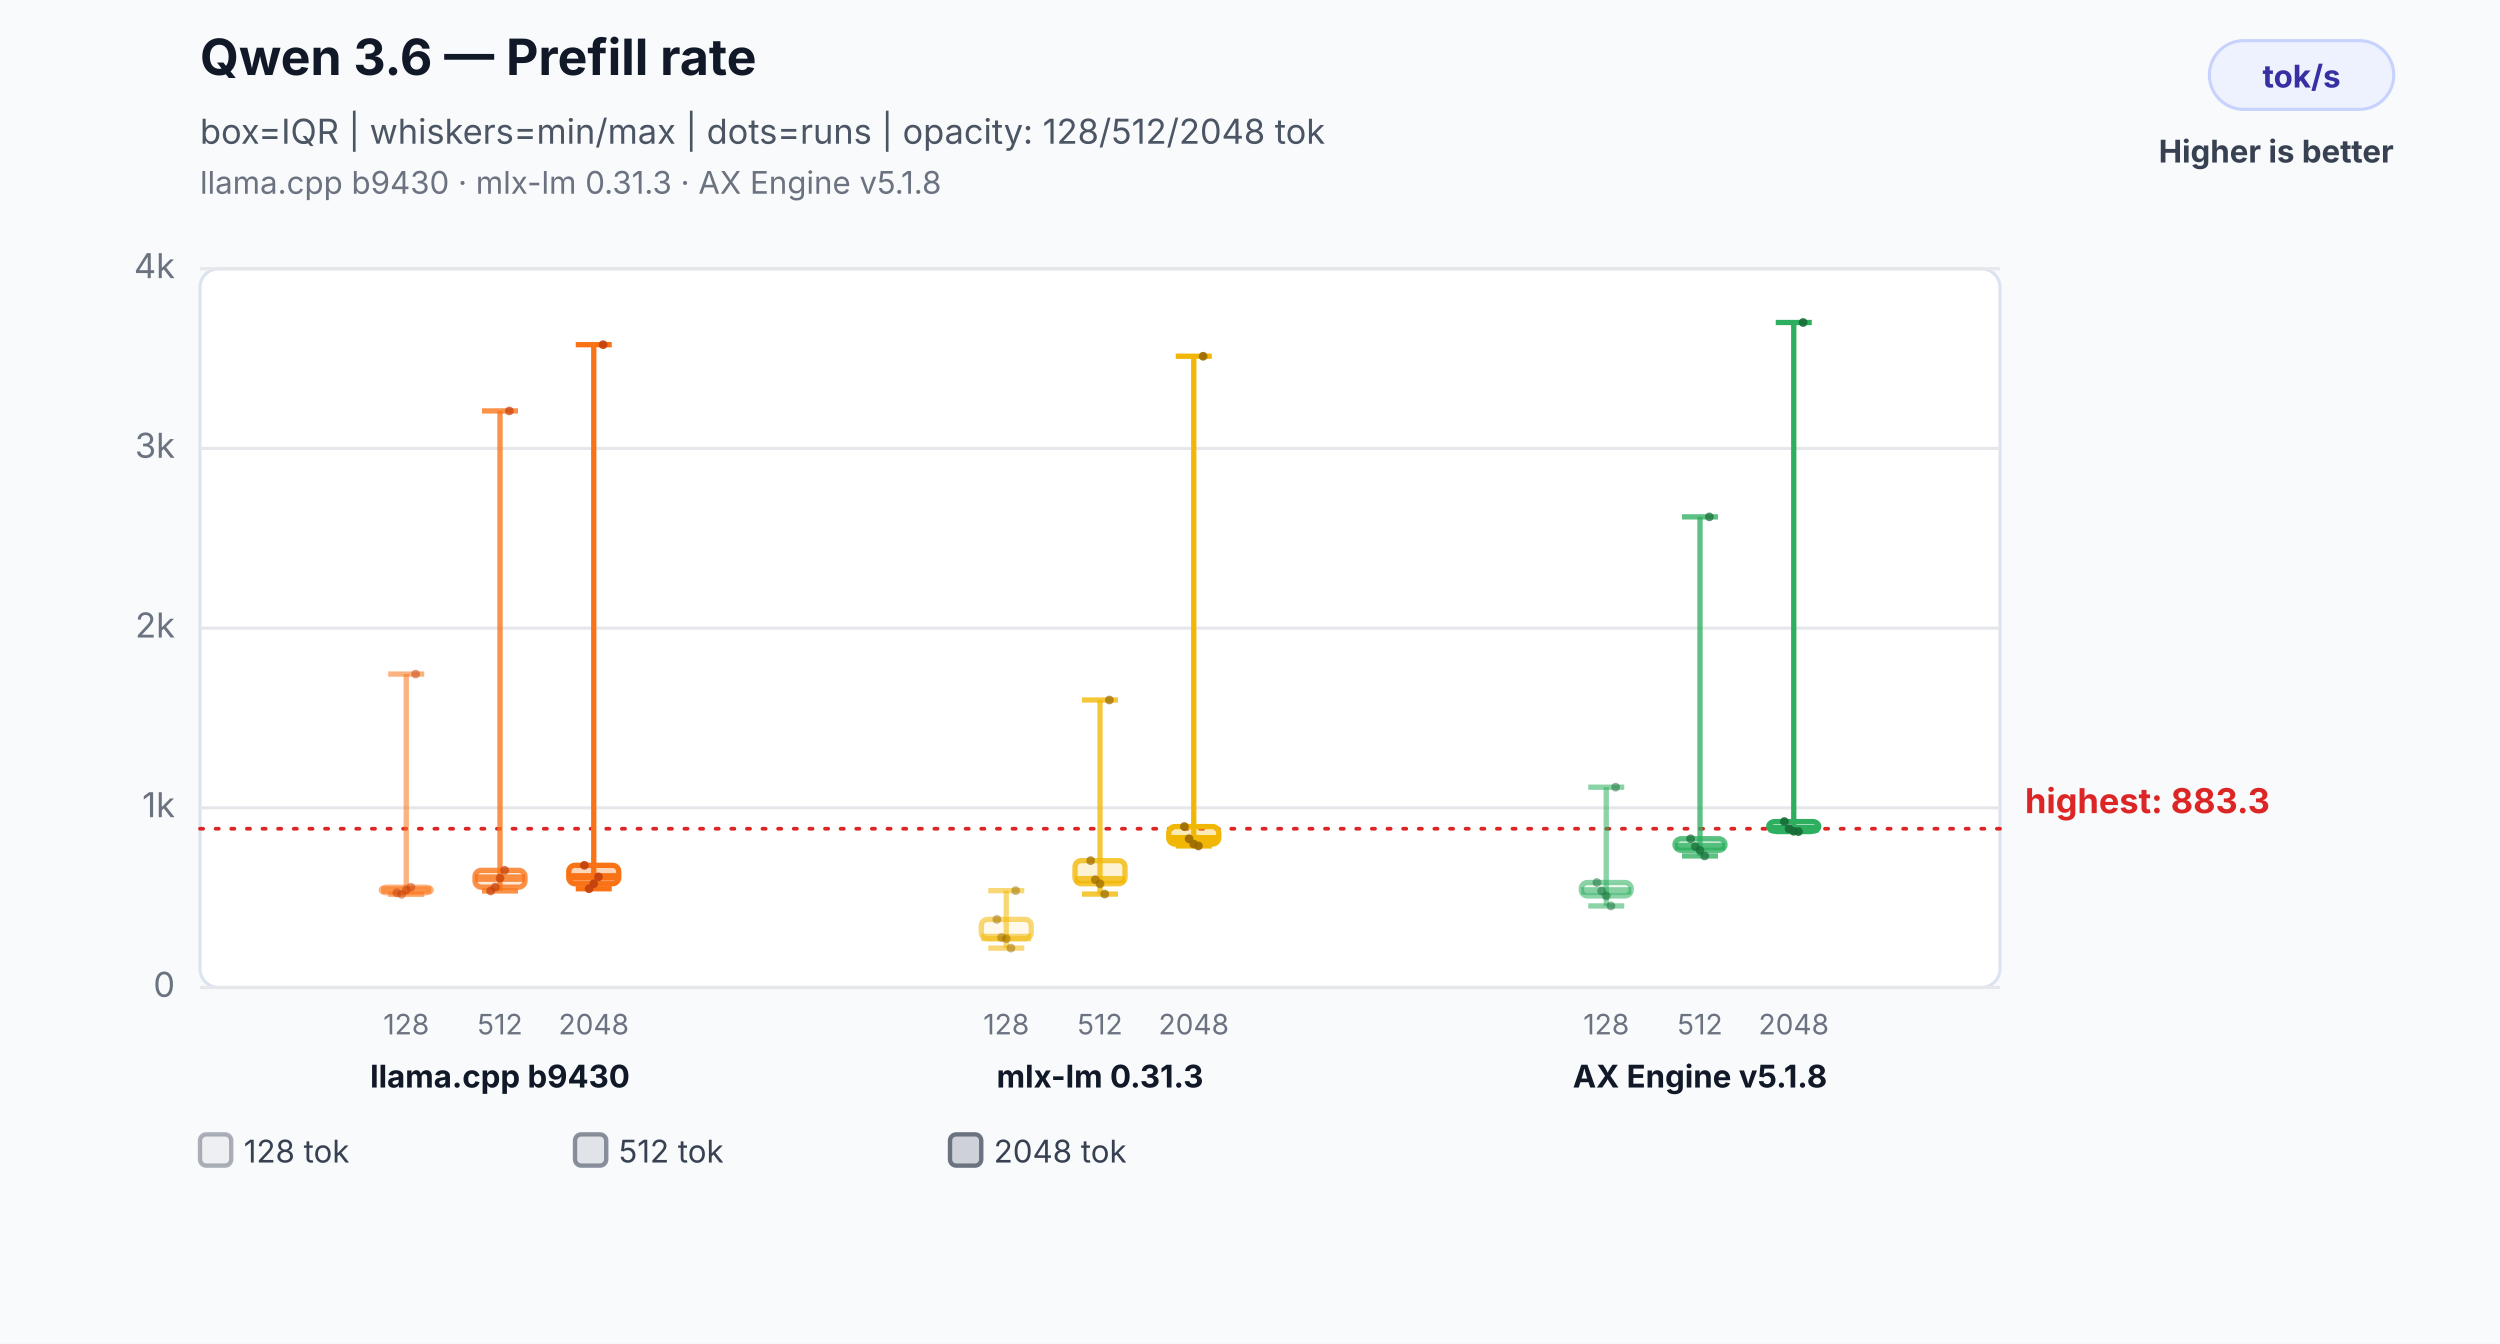
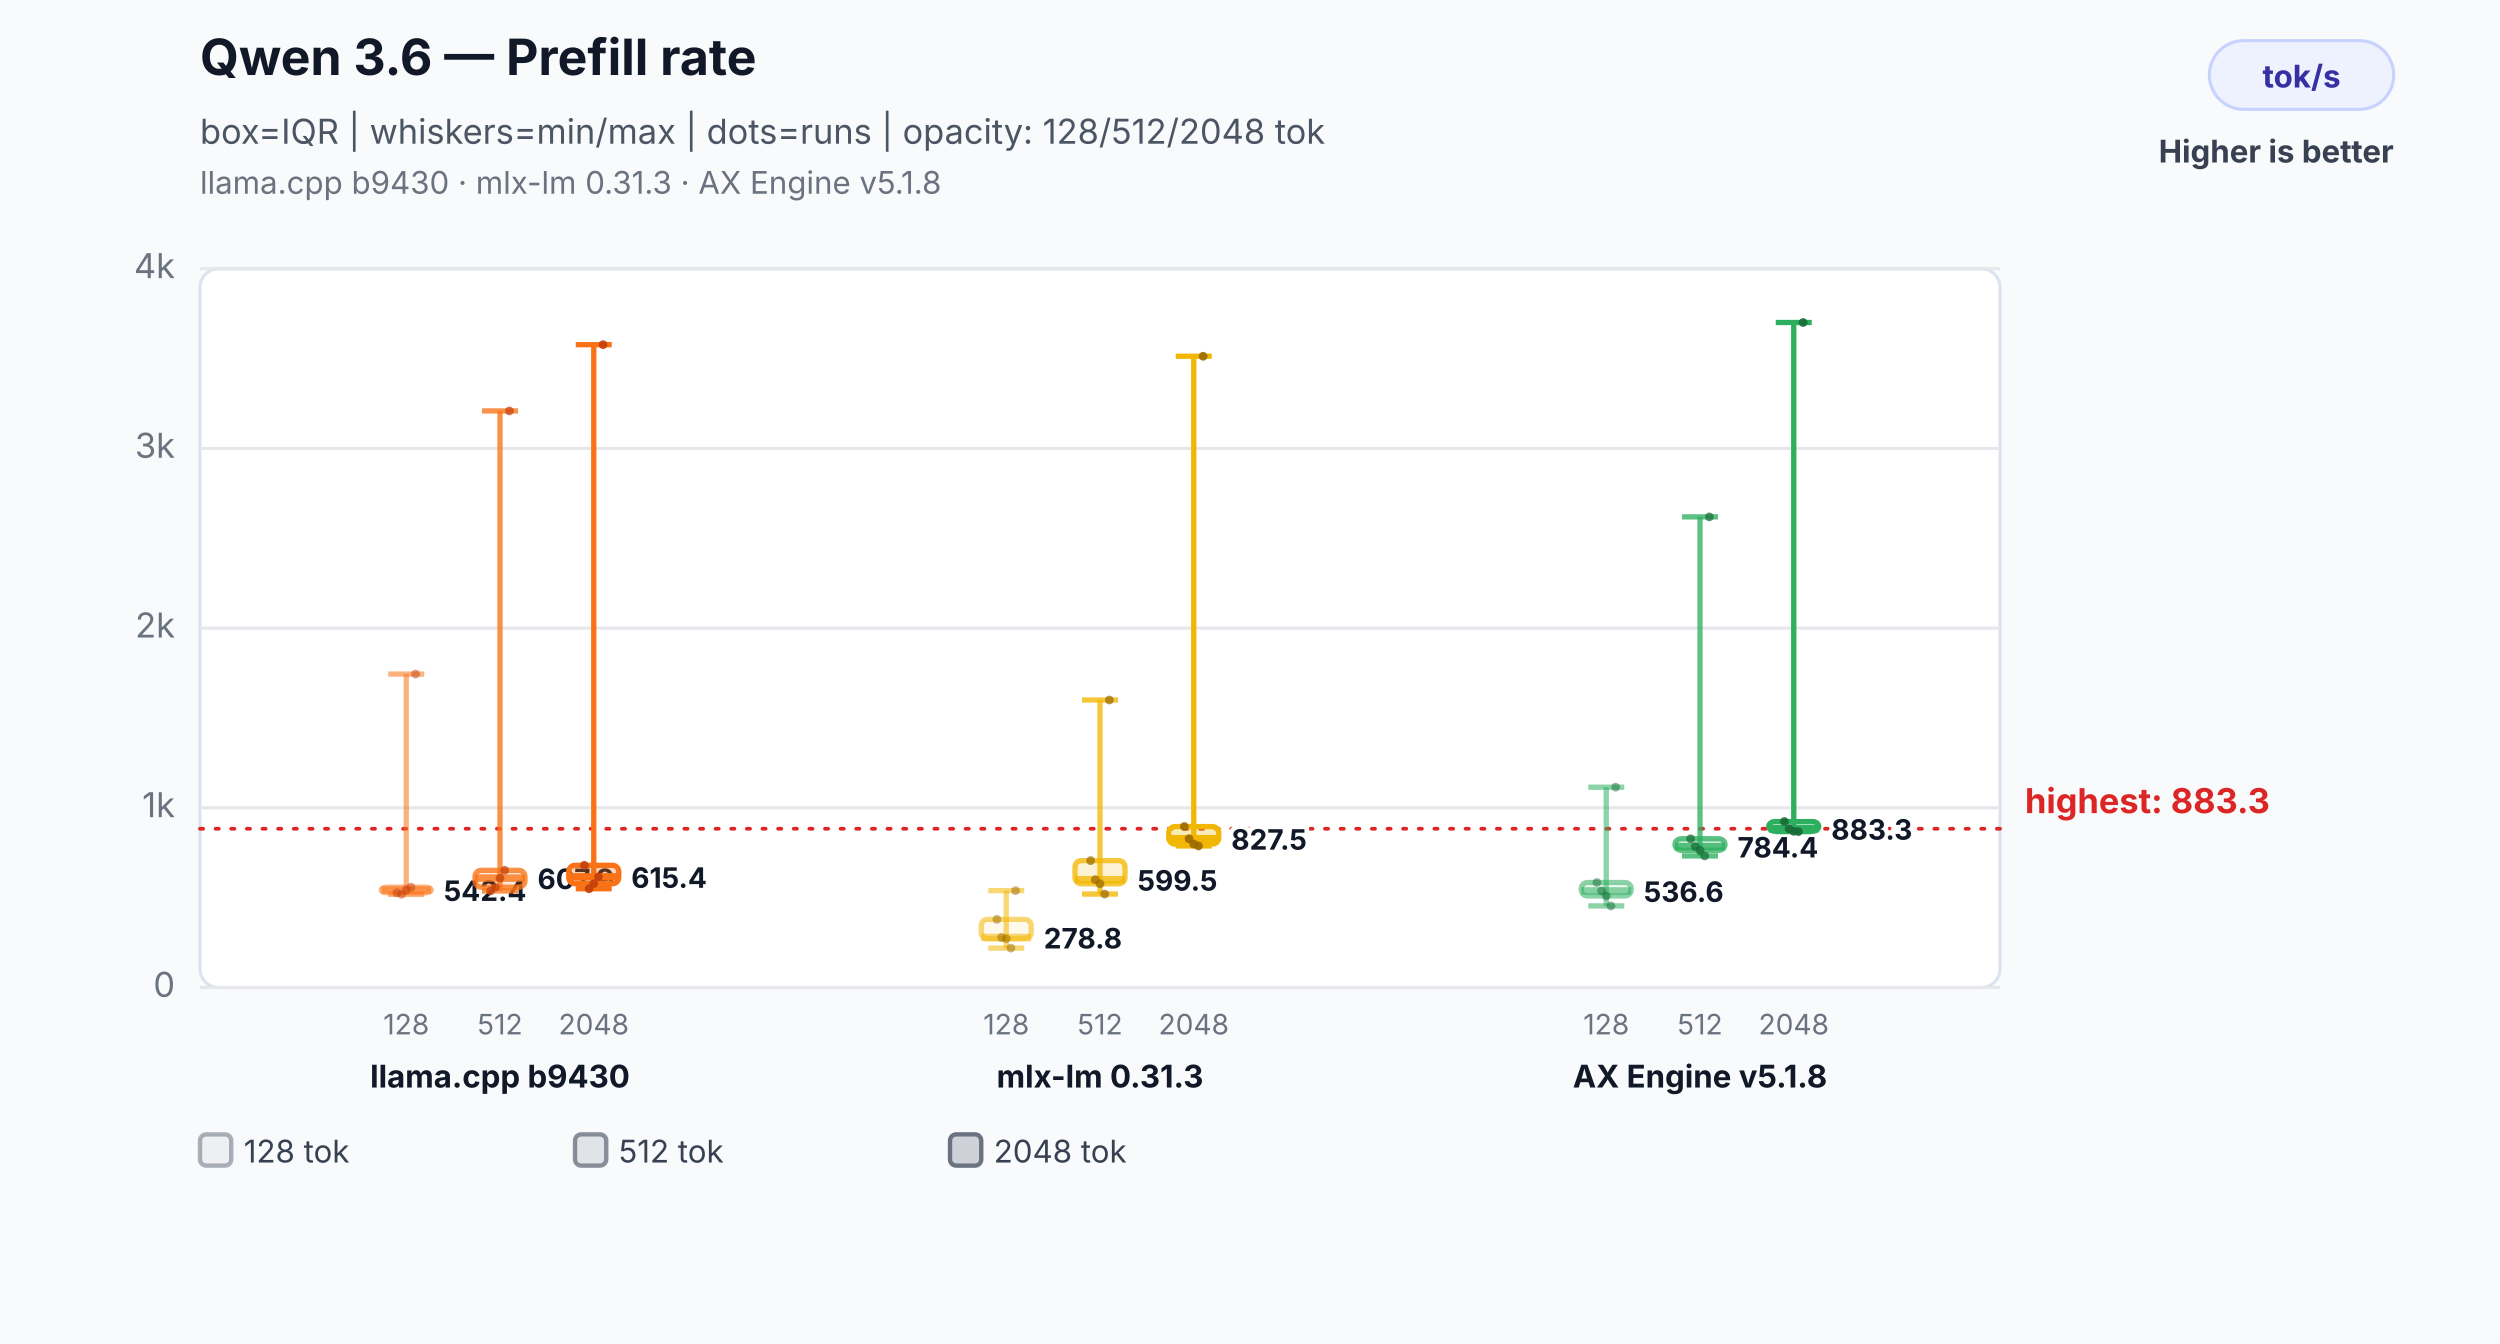
<svg xmlns="http://www.w3.org/2000/svg" width="800" height="430" viewBox="0 0 800 430" role="img" aria-labelledby="title desc">
  <rect width="800" height="430" fill="#f8fafc" />
  <text x="64" y="24" font-family="Inter,Segoe UI,Arial,sans-serif" font-size="16" font-weight="700" fill="#111827">Qwen 3.6 — Prefill rate</text>
  <text x="64" y="46" font-family="Inter,Segoe UI,Arial,sans-serif" font-size="11" fill="#4b5563">box=IQR | whiskers=min/max | dots=runs | opacity: 128/512/2048 tok</text>
  <text x="64" y="62" font-family="Inter,Segoe UI,Arial,sans-serif" font-size="10" fill="#6b7280">llama.cpp b9430 · mlx-lm 0.31.3 · AX Engine v5.1.8</text>
  <rect x="707" y="13" width="59" height="22" rx="11" fill="#eef2ff" stroke="#c7d2fe" />
  <text x="736.5" y="28" text-anchor="middle" font-family="Inter,Segoe UI,Arial,sans-serif" font-size="10" font-weight="700" fill="#3730a3">tok/s</text>
  <text x="766" y="52" text-anchor="end" font-family="Inter,Segoe UI,Arial,sans-serif" font-size="10" font-weight="700" fill="#374151">Higher is better</text>
  <rect x="64" y="86" width="576" height="230" rx="6" fill="#ffffff" stroke="#dbe3ef" />
  <line x1="64" y1="316.0" x2="640" y2="316.0" stroke="#e5e7eb" stroke-width="1" />
  <text x="56" y="319.0" text-anchor="end" font-family="Inter,Segoe UI,Arial,sans-serif" font-size="11" fill="#6b7280">0</text>
  <line x1="64" y1="258.5" x2="640" y2="258.5" stroke="#e5e7eb" stroke-width="1" />
  <text x="56" y="261.5" text-anchor="end" font-family="Inter,Segoe UI,Arial,sans-serif" font-size="11" fill="#6b7280">1k</text>
  <line x1="64" y1="201.0" x2="640" y2="201.0" stroke="#e5e7eb" stroke-width="1" />
  <text x="56" y="204.0" text-anchor="end" font-family="Inter,Segoe UI,Arial,sans-serif" font-size="11" fill="#6b7280">2k</text>
  <line x1="64" y1="143.5" x2="640" y2="143.5" stroke="#e5e7eb" stroke-width="1" />
  <text x="56" y="146.5" text-anchor="end" font-family="Inter,Segoe UI,Arial,sans-serif" font-size="11" fill="#6b7280">3k</text>
  <line x1="64" y1="86.0" x2="640" y2="86.0" stroke="#e5e7eb" stroke-width="1" />
  <text x="56" y="89.0" text-anchor="end" font-family="Inter,Segoe UI,Arial,sans-serif" font-size="11" fill="#6b7280">4k</text>
  <line x1="64" y1="265.2" x2="640" y2="265.2" stroke="#dc2626" stroke-width="1.2" stroke-dasharray="1 4" stroke-linecap="round" />
  <text x="648" y="260.2" text-anchor="start" font-family="Inter,Segoe UI,Arial,sans-serif" font-size="11" font-weight="700" fill="#dc2626" data-label="highest median">highest: 883.3</text>
  <line x1="130" y1="215.7" x2="130" y2="286.2" stroke="#f97316" stroke-opacity="0.55" stroke-width="1.7" />
  <line x1="124.24" y1="215.7" x2="135.76" y2="215.7" stroke="#f97316" stroke-opacity="0.55" stroke-width="1.7" />
  <line x1="124.24" y1="286.2" x2="135.76" y2="286.2" stroke="#f97316" stroke-opacity="0.55" stroke-width="1.7" />
  <rect x="122" y="283.9" width="16" height="1.8" rx="2" fill="#f97316" fill-opacity="0.08" stroke="#f97316" stroke-opacity="0.55" stroke-width="1.7" />
  <line x1="122" y1="284.8" x2="138" y2="284.8" stroke="#f97316" stroke-opacity="0.55" stroke-width="2.4" />
+   <text x="142" y="288.3" text-anchor="start" font-family="Inter,Segoe UI,Arial,sans-serif" font-size="9" font-weight="700" fill="#111827" stroke="#ffffff" stroke-width="3" paint-order="stroke">542.4</text>
  <text x="130" y="331" text-anchor="middle" font-family="Inter,Segoe UI,Arial,sans-serif" font-size="9" fill="#6b7280">128</text>
  <circle cx="127" cy="285.7" r="1.4" fill="#c2410c" fill-opacity="0.5" />
  <circle cx="128.5" cy="286.2" r="1.4" fill="#c2410c" fill-opacity="0.5" />
  <circle cx="130" cy="284.8" r="1.4" fill="#c2410c" fill-opacity="0.5" />
  <circle cx="131.5" cy="283.9" r="1.4" fill="#c2410c" fill-opacity="0.5" />
  <circle cx="133" cy="215.7" r="1.4" fill="#c2410c" fill-opacity="0.5" />
  <line x1="160" y1="131.5" x2="160" y2="285.1" stroke="#f97316" stroke-opacity="0.78" stroke-width="1.7" />
  <line x1="154.24" y1="131.5" x2="165.76" y2="131.5" stroke="#f97316" stroke-opacity="0.78" stroke-width="1.7" />
  <line x1="154.24" y1="285.1" x2="165.76" y2="285.1" stroke="#f97316" stroke-opacity="0.78" stroke-width="1.7" />
  <rect x="152" y="278.5" width="16" height="5.4" rx="2" fill="#f97316" fill-opacity="0.17" stroke="#f97316" stroke-opacity="0.78" stroke-width="1.7" />
  <line x1="152" y1="281.0" x2="168" y2="281.0" stroke="#f97316" stroke-opacity="0.78" stroke-width="2.4" />
+   <text x="172" y="284.5" text-anchor="start" font-family="Inter,Segoe UI,Arial,sans-serif" font-size="9" font-weight="700" fill="#111827" stroke="#ffffff" stroke-width="3" paint-order="stroke">607.9</text>
  <text x="160" y="331" text-anchor="middle" font-family="Inter,Segoe UI,Arial,sans-serif" font-size="9" fill="#6b7280">512</text>
  <circle cx="157" cy="285.1" r="1.4" fill="#c2410c" fill-opacity="0.7" />
  <circle cx="158.5" cy="283.9" r="1.4" fill="#c2410c" fill-opacity="0.7" />
  <circle cx="160" cy="281.0" r="1.4" fill="#c2410c" fill-opacity="0.7" />
  <circle cx="161.5" cy="278.5" r="1.4" fill="#c2410c" fill-opacity="0.7" />
  <circle cx="163" cy="131.5" r="1.4" fill="#c2410c" fill-opacity="0.7" />
  <line x1="190" y1="110.3" x2="190" y2="284.4" stroke="#f97316" stroke-opacity="1.0" stroke-width="1.7" />
  <line x1="184.24" y1="110.3" x2="195.76" y2="110.3" stroke="#f97316" stroke-opacity="1.0" stroke-width="1.7" />
  <line x1="184.24" y1="284.4" x2="195.76" y2="284.4" stroke="#f97316" stroke-opacity="1.0" stroke-width="1.7" />
  <rect x="182" y="276.9" width="16" height="5.9" rx="2" fill="#f97316" fill-opacity="0.3" stroke="#f97316" stroke-opacity="1.0" stroke-width="1.7" />
  <line x1="182" y1="280.6" x2="198" y2="280.6" stroke="#f97316" stroke-opacity="1.0" stroke-width="2.4" />
+   <text x="202" y="284.1" text-anchor="start" font-family="Inter,Segoe UI,Arial,sans-serif" font-size="9" font-weight="700" fill="#111827" stroke="#ffffff" stroke-width="3" paint-order="stroke">615.4</text>
  <text x="190" y="331" text-anchor="middle" font-family="Inter,Segoe UI,Arial,sans-serif" font-size="9" fill="#6b7280">2048</text>
  <circle cx="187" cy="276.9" r="1.4" fill="#c2410c" fill-opacity="0.9" />
  <circle cx="188.5" cy="284.4" r="1.4" fill="#c2410c" fill-opacity="0.9" />
  <circle cx="190" cy="282.8" r="1.4" fill="#c2410c" fill-opacity="0.9" />
  <circle cx="191.5" cy="280.6" r="1.4" fill="#c2410c" fill-opacity="0.9" />
  <circle cx="193" cy="110.3" r="1.4" fill="#c2410c" fill-opacity="0.9" />
  <text x="160" y="348" text-anchor="middle" font-family="Inter,Segoe UI,Arial,sans-serif" font-size="10" font-weight="700" fill="#111827">llama.cpp b9430</text>
  <line x1="322" y1="285.0" x2="322" y2="303.4" stroke="#f2b705" stroke-opacity="0.55" stroke-width="1.7" />
  <line x1="316.24" y1="285.0" x2="327.76" y2="285.0" stroke="#f2b705" stroke-opacity="0.55" stroke-width="1.7" />
  <line x1="316.24" y1="303.4" x2="327.76" y2="303.4" stroke="#f2b705" stroke-opacity="0.55" stroke-width="1.7" />
  <rect x="314" y="294.2" width="16" height="6.2" rx="2" fill="#f2b705" fill-opacity="0.08" stroke="#f2b705" stroke-opacity="0.55" stroke-width="1.7" />
  <line x1="314" y1="300.0" x2="330" y2="300.0" stroke="#f2b705" stroke-opacity="0.55" stroke-width="2.4" />
+   <text x="334" y="303.5" text-anchor="start" font-family="Inter,Segoe UI,Arial,sans-serif" font-size="9" font-weight="700" fill="#111827" stroke="#ffffff" stroke-width="3" paint-order="stroke">278.8</text>
  <text x="322" y="331" text-anchor="middle" font-family="Inter,Segoe UI,Arial,sans-serif" font-size="9" fill="#6b7280">128</text>
  <circle cx="319" cy="294.2" r="1.4" fill="#9a6a00" fill-opacity="0.5" />
  <circle cx="320.5" cy="300.0" r="1.4" fill="#9a6a00" fill-opacity="0.5" />
  <circle cx="322" cy="300.4" r="1.4" fill="#9a6a00" fill-opacity="0.5" />
  <circle cx="323.5" cy="303.4" r="1.4" fill="#9a6a00" fill-opacity="0.5" />
  <circle cx="325" cy="285.0" r="1.4" fill="#9a6a00" fill-opacity="0.5" />
  <line x1="352" y1="224.0" x2="352" y2="286.1" stroke="#f2b705" stroke-opacity="0.78" stroke-width="1.7" />
  <line x1="346.24" y1="224.0" x2="357.76" y2="224.0" stroke="#f2b705" stroke-opacity="0.78" stroke-width="1.7" />
  <line x1="346.24" y1="286.1" x2="357.76" y2="286.1" stroke="#f2b705" stroke-opacity="0.78" stroke-width="1.7" />
  <rect x="344" y="275.4" width="16" height="7.4" rx="2" fill="#f2b705" fill-opacity="0.17" stroke="#f2b705" stroke-opacity="0.78" stroke-width="1.7" />
  <line x1="344" y1="281.5" x2="360" y2="281.5" stroke="#f2b705" stroke-opacity="0.78" stroke-width="2.4" />
+   <text x="364" y="285.0" text-anchor="start" font-family="Inter,Segoe UI,Arial,sans-serif" font-size="9" font-weight="700" fill="#111827" stroke="#ffffff" stroke-width="3" paint-order="stroke">599.5</text>
  <text x="352" y="331" text-anchor="middle" font-family="Inter,Segoe UI,Arial,sans-serif" font-size="9" fill="#6b7280">512</text>
  <circle cx="349" cy="275.4" r="1.4" fill="#9a6a00" fill-opacity="0.7" />
  <circle cx="350.5" cy="281.5" r="1.4" fill="#9a6a00" fill-opacity="0.7" />
  <circle cx="352" cy="282.8" r="1.4" fill="#9a6a00" fill-opacity="0.7" />
  <circle cx="353.5" cy="286.1" r="1.4" fill="#9a6a00" fill-opacity="0.7" />
  <circle cx="355" cy="224.0" r="1.4" fill="#9a6a00" fill-opacity="0.7" />
  <line x1="382" y1="114.0" x2="382" y2="270.7" stroke="#f2b705" stroke-opacity="1.0" stroke-width="1.7" />
  <line x1="376.24" y1="114.0" x2="387.76" y2="114.0" stroke="#f2b705" stroke-opacity="1.0" stroke-width="1.7" />
  <line x1="376.24" y1="270.7" x2="387.76" y2="270.7" stroke="#f2b705" stroke-opacity="1.0" stroke-width="1.7" />
  <rect x="374" y="264.5" width="16" height="5.6" rx="2" fill="#f2b705" fill-opacity="0.3" stroke="#f2b705" stroke-opacity="1.0" stroke-width="1.7" />
  <line x1="374" y1="268.4" x2="390" y2="268.4" stroke="#f2b705" stroke-opacity="1.0" stroke-width="2.4" />
+   <text x="394" y="271.9" text-anchor="start" font-family="Inter,Segoe UI,Arial,sans-serif" font-size="9" font-weight="700" fill="#111827" stroke="#ffffff" stroke-width="3" paint-order="stroke">827.5</text>
  <text x="382" y="331" text-anchor="middle" font-family="Inter,Segoe UI,Arial,sans-serif" font-size="9" fill="#6b7280">2048</text>
  <circle cx="379" cy="264.5" r="1.4" fill="#9a6a00" fill-opacity="0.9" />
  <circle cx="380.5" cy="268.4" r="1.4" fill="#9a6a00" fill-opacity="0.9" />
  <circle cx="382" cy="270.1" r="1.4" fill="#9a6a00" fill-opacity="0.9" />
  <circle cx="383.5" cy="270.7" r="1.4" fill="#9a6a00" fill-opacity="0.9" />
  <circle cx="385" cy="114.0" r="1.4" fill="#9a6a00" fill-opacity="0.9" />
  <text x="352" y="348" text-anchor="middle" font-family="Inter,Segoe UI,Arial,sans-serif" font-size="10" font-weight="700" fill="#111827">mlx-lm 0.31.3</text>
  <line x1="514" y1="251.9" x2="514" y2="289.9" stroke="#2eaf5f" stroke-opacity="0.55" stroke-width="1.7" />
  <line x1="508.24" y1="251.9" x2="519.76" y2="251.9" stroke="#2eaf5f" stroke-opacity="0.55" stroke-width="1.7" />
  <line x1="508.24" y1="289.9" x2="519.76" y2="289.9" stroke="#2eaf5f" stroke-opacity="0.55" stroke-width="1.7" />
  <rect x="506" y="282.4" width="16" height="4.3" rx="2" fill="#2eaf5f" fill-opacity="0.08" stroke="#2eaf5f" stroke-opacity="0.55" stroke-width="1.7" />
  <line x1="506" y1="285.1" x2="522" y2="285.1" stroke="#2eaf5f" stroke-opacity="0.55" stroke-width="2.4" />
+   <text x="526" y="288.6" text-anchor="start" font-family="Inter,Segoe UI,Arial,sans-serif" font-size="9" font-weight="700" fill="#111827" stroke="#ffffff" stroke-width="3" paint-order="stroke">536.6</text>
  <text x="514" y="331" text-anchor="middle" font-family="Inter,Segoe UI,Arial,sans-serif" font-size="9" fill="#6b7280">128</text>
  <circle cx="511" cy="282.4" r="1.4" fill="#176c37" fill-opacity="0.5" />
  <circle cx="512.5" cy="285.1" r="1.4" fill="#176c37" fill-opacity="0.5" />
  <circle cx="514" cy="286.7" r="1.4" fill="#176c37" fill-opacity="0.5" />
  <circle cx="515.5" cy="289.9" r="1.4" fill="#176c37" fill-opacity="0.5" />
  <circle cx="517" cy="251.9" r="1.4" fill="#176c37" fill-opacity="0.5" />
  <line x1="544" y1="165.4" x2="544" y2="273.9" stroke="#2eaf5f" stroke-opacity="0.78" stroke-width="1.7" />
  <line x1="538.24" y1="165.4" x2="549.76" y2="165.4" stroke="#2eaf5f" stroke-opacity="0.78" stroke-width="1.7" />
  <line x1="538.24" y1="273.9" x2="549.76" y2="273.9" stroke="#2eaf5f" stroke-opacity="0.78" stroke-width="1.7" />
  <rect x="536" y="268.4" width="16" height="3.7" rx="2" fill="#2eaf5f" fill-opacity="0.17" stroke="#2eaf5f" stroke-opacity="0.78" stroke-width="1.7" />
  <line x1="536" y1="270.9" x2="552" y2="270.9" stroke="#2eaf5f" stroke-opacity="0.78" stroke-width="2.4" />
+   <text x="556" y="274.4" text-anchor="start" font-family="Inter,Segoe UI,Arial,sans-serif" font-size="9" font-weight="700" fill="#111827" stroke="#ffffff" stroke-width="3" paint-order="stroke">784.4</text>
  <text x="544" y="331" text-anchor="middle" font-family="Inter,Segoe UI,Arial,sans-serif" font-size="9" fill="#6b7280">512</text>
  <circle cx="541" cy="268.4" r="1.4" fill="#176c37" fill-opacity="0.7" />
  <circle cx="542.5" cy="270.9" r="1.4" fill="#176c37" fill-opacity="0.7" />
  <circle cx="544" cy="272.1" r="1.4" fill="#176c37" fill-opacity="0.7" />
  <circle cx="545.5" cy="273.9" r="1.4" fill="#176c37" fill-opacity="0.7" />
  <circle cx="547" cy="165.4" r="1.4" fill="#176c37" fill-opacity="0.7" />
  <line x1="574" y1="103.2" x2="574" y2="266.1" stroke="#2eaf5f" stroke-opacity="1.0" stroke-width="1.7" />
  <line x1="568.24" y1="103.2" x2="579.76" y2="103.2" stroke="#2eaf5f" stroke-opacity="1.0" stroke-width="1.7" />
  <line x1="568.24" y1="266.1" x2="579.76" y2="266.1" stroke="#2eaf5f" stroke-opacity="1.0" stroke-width="1.7" />
  <rect x="566" y="262.9" width="16" height="3.1" rx="2" fill="#2eaf5f" fill-opacity="0.3" stroke="#2eaf5f" stroke-opacity="1.0" stroke-width="1.7" />
  <line x1="566" y1="265.2" x2="582" y2="265.2" stroke="#2eaf5f" stroke-opacity="1.0" stroke-width="2.4" />
+   <text x="586" y="268.7" text-anchor="start" font-family="Inter,Segoe UI,Arial,sans-serif" font-size="9" font-weight="700" fill="#111827" stroke="#ffffff" stroke-width="3" paint-order="stroke">883.3</text>
  <text x="574" y="331" text-anchor="middle" font-family="Inter,Segoe UI,Arial,sans-serif" font-size="9" fill="#6b7280">2048</text>
  <circle cx="571" cy="262.9" r="1.4" fill="#176c37" fill-opacity="0.9" />
  <circle cx="572.5" cy="265.2" r="1.4" fill="#176c37" fill-opacity="0.9" />
  <circle cx="574" cy="266.0" r="1.4" fill="#176c37" fill-opacity="0.9" />
  <circle cx="575.5" cy="266.1" r="1.4" fill="#176c37" fill-opacity="0.9" />
  <circle cx="577" cy="103.2" r="1.4" fill="#176c37" fill-opacity="0.9" />
  <text x="544" y="348" text-anchor="middle" font-family="Inter,Segoe UI,Arial,sans-serif" font-size="10" font-weight="700" fill="#111827">AX Engine v5.1.8</text>
  <rect x="64" y="363" width="10" height="10" rx="2" fill="#6b7280" fill-opacity="0.08" stroke="#6b7280" stroke-opacity="0.55" stroke-width="1.4" />
  <text x="78" y="372" font-family="Inter,Segoe UI,Arial,sans-serif" font-size="10" fill="#374151">128 tok</text>
  <rect x="184" y="363" width="10" height="10" rx="2" fill="#6b7280" fill-opacity="0.17" stroke="#6b7280" stroke-opacity="0.78" stroke-width="1.4" />
  <text x="198" y="372" font-family="Inter,Segoe UI,Arial,sans-serif" font-size="10" fill="#374151">512 tok</text>
  <rect x="304" y="363" width="10" height="10" rx="2" fill="#6b7280" fill-opacity="0.3" stroke="#6b7280" stroke-opacity="1.0" stroke-width="1.4" />
  <text x="318" y="372" font-family="Inter,Segoe UI,Arial,sans-serif" font-size="10" fill="#374151">2048 tok</text>
</svg>
